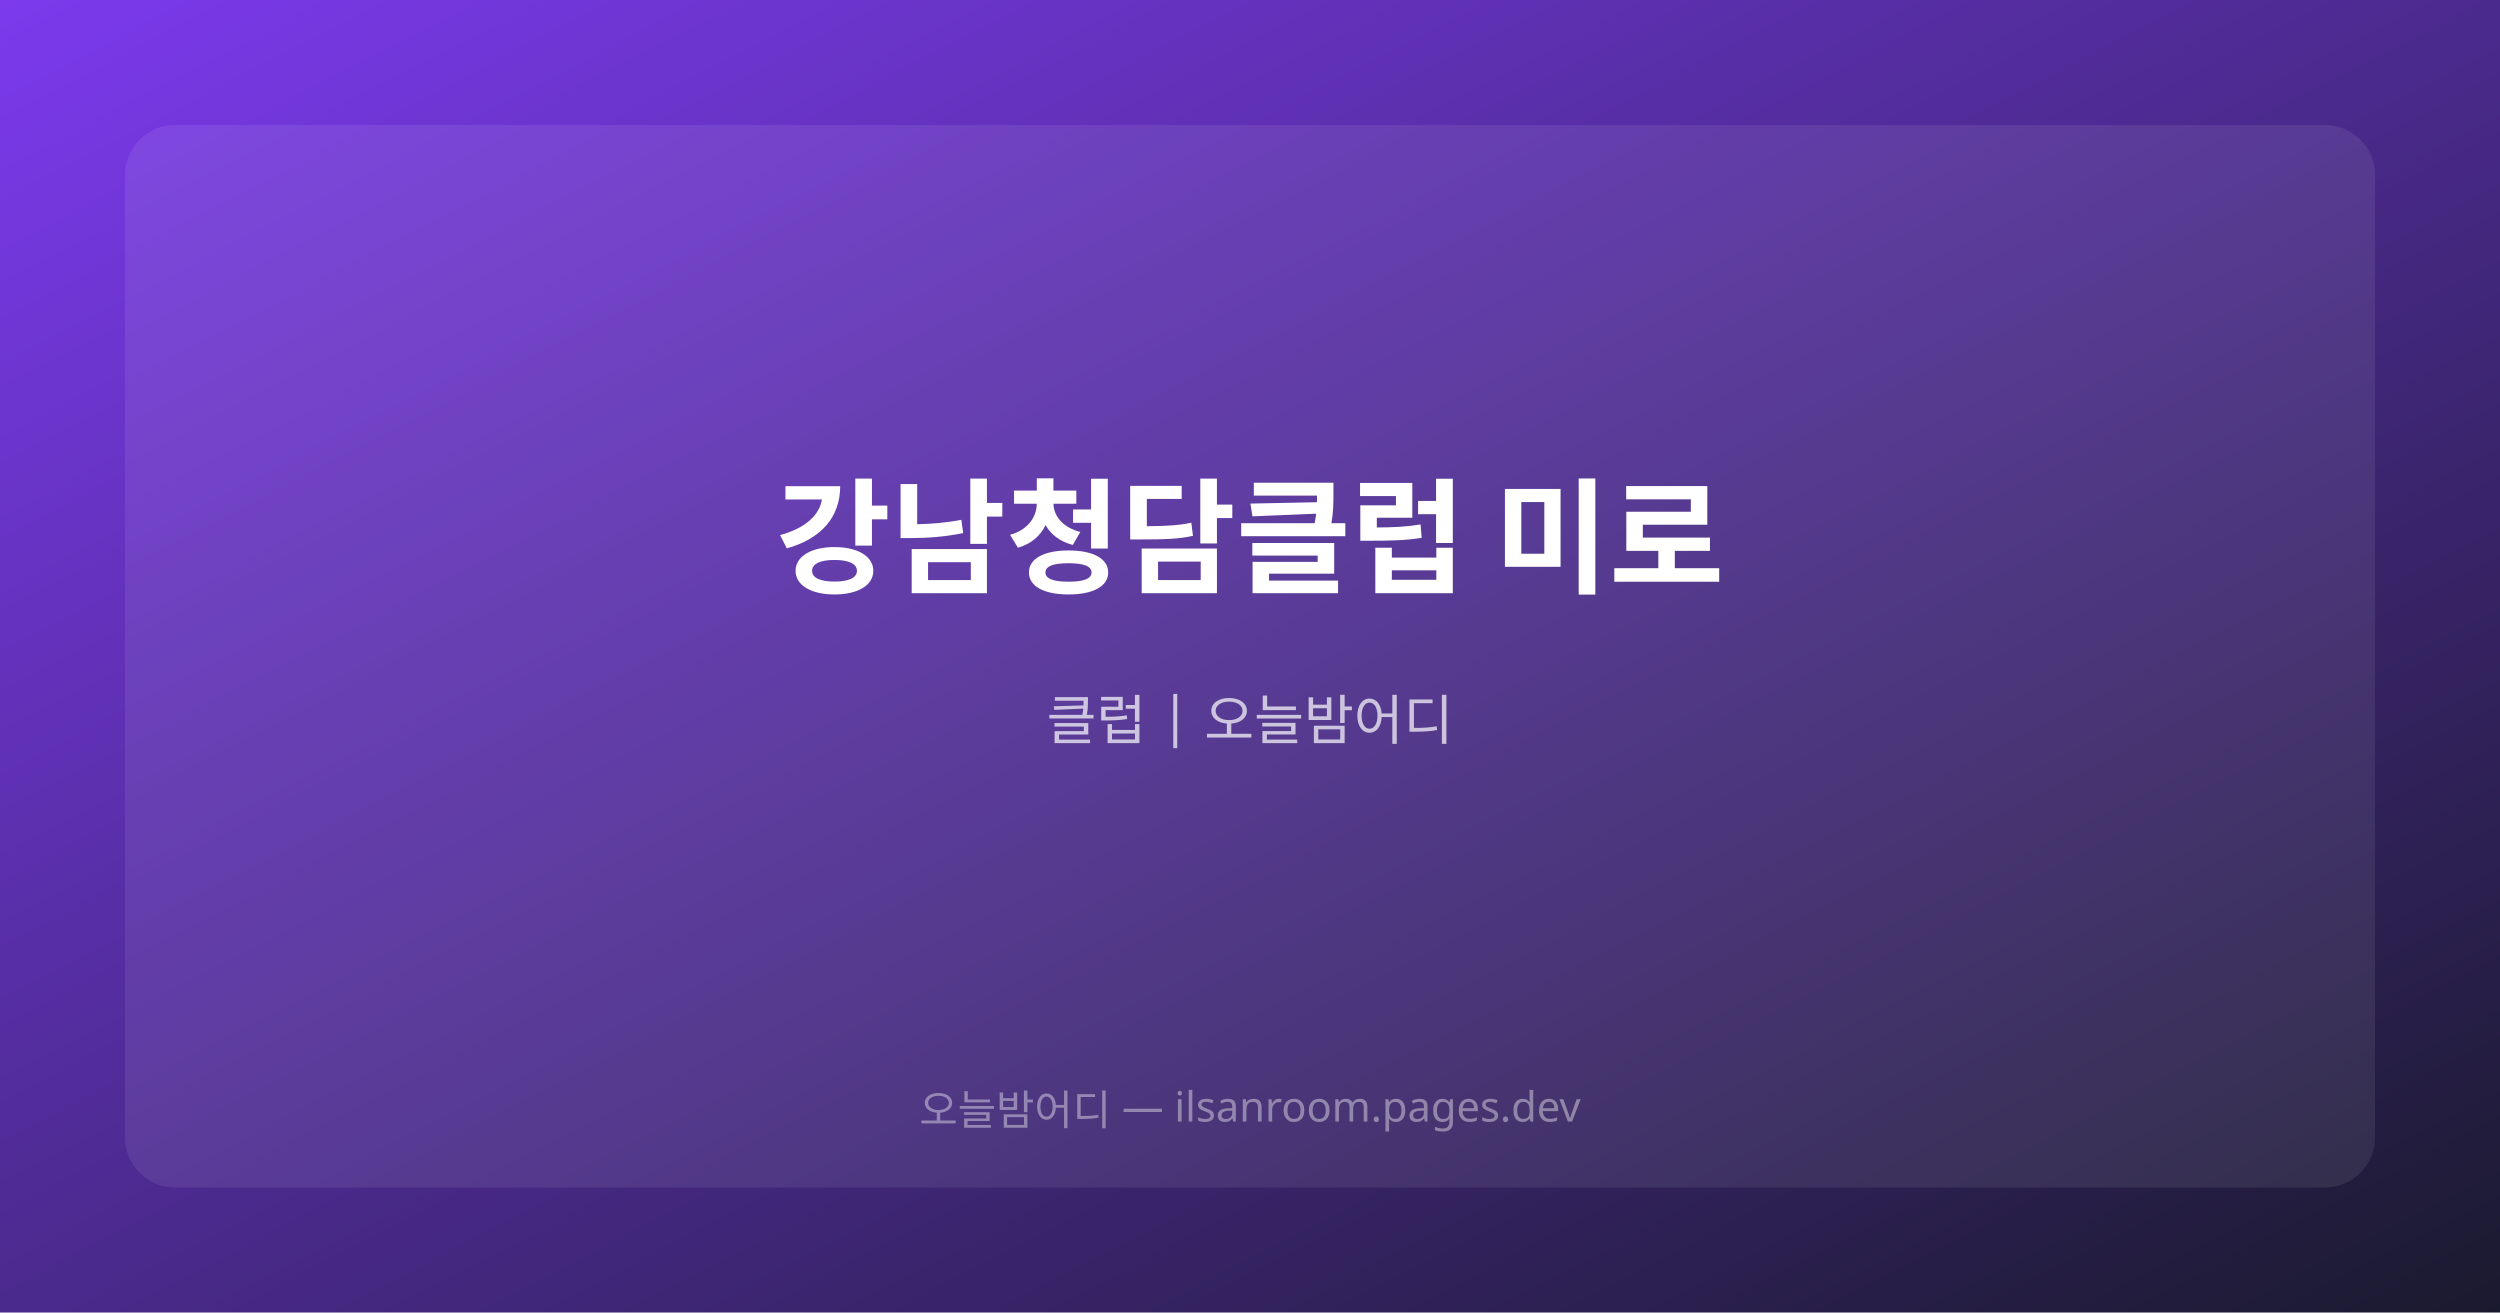
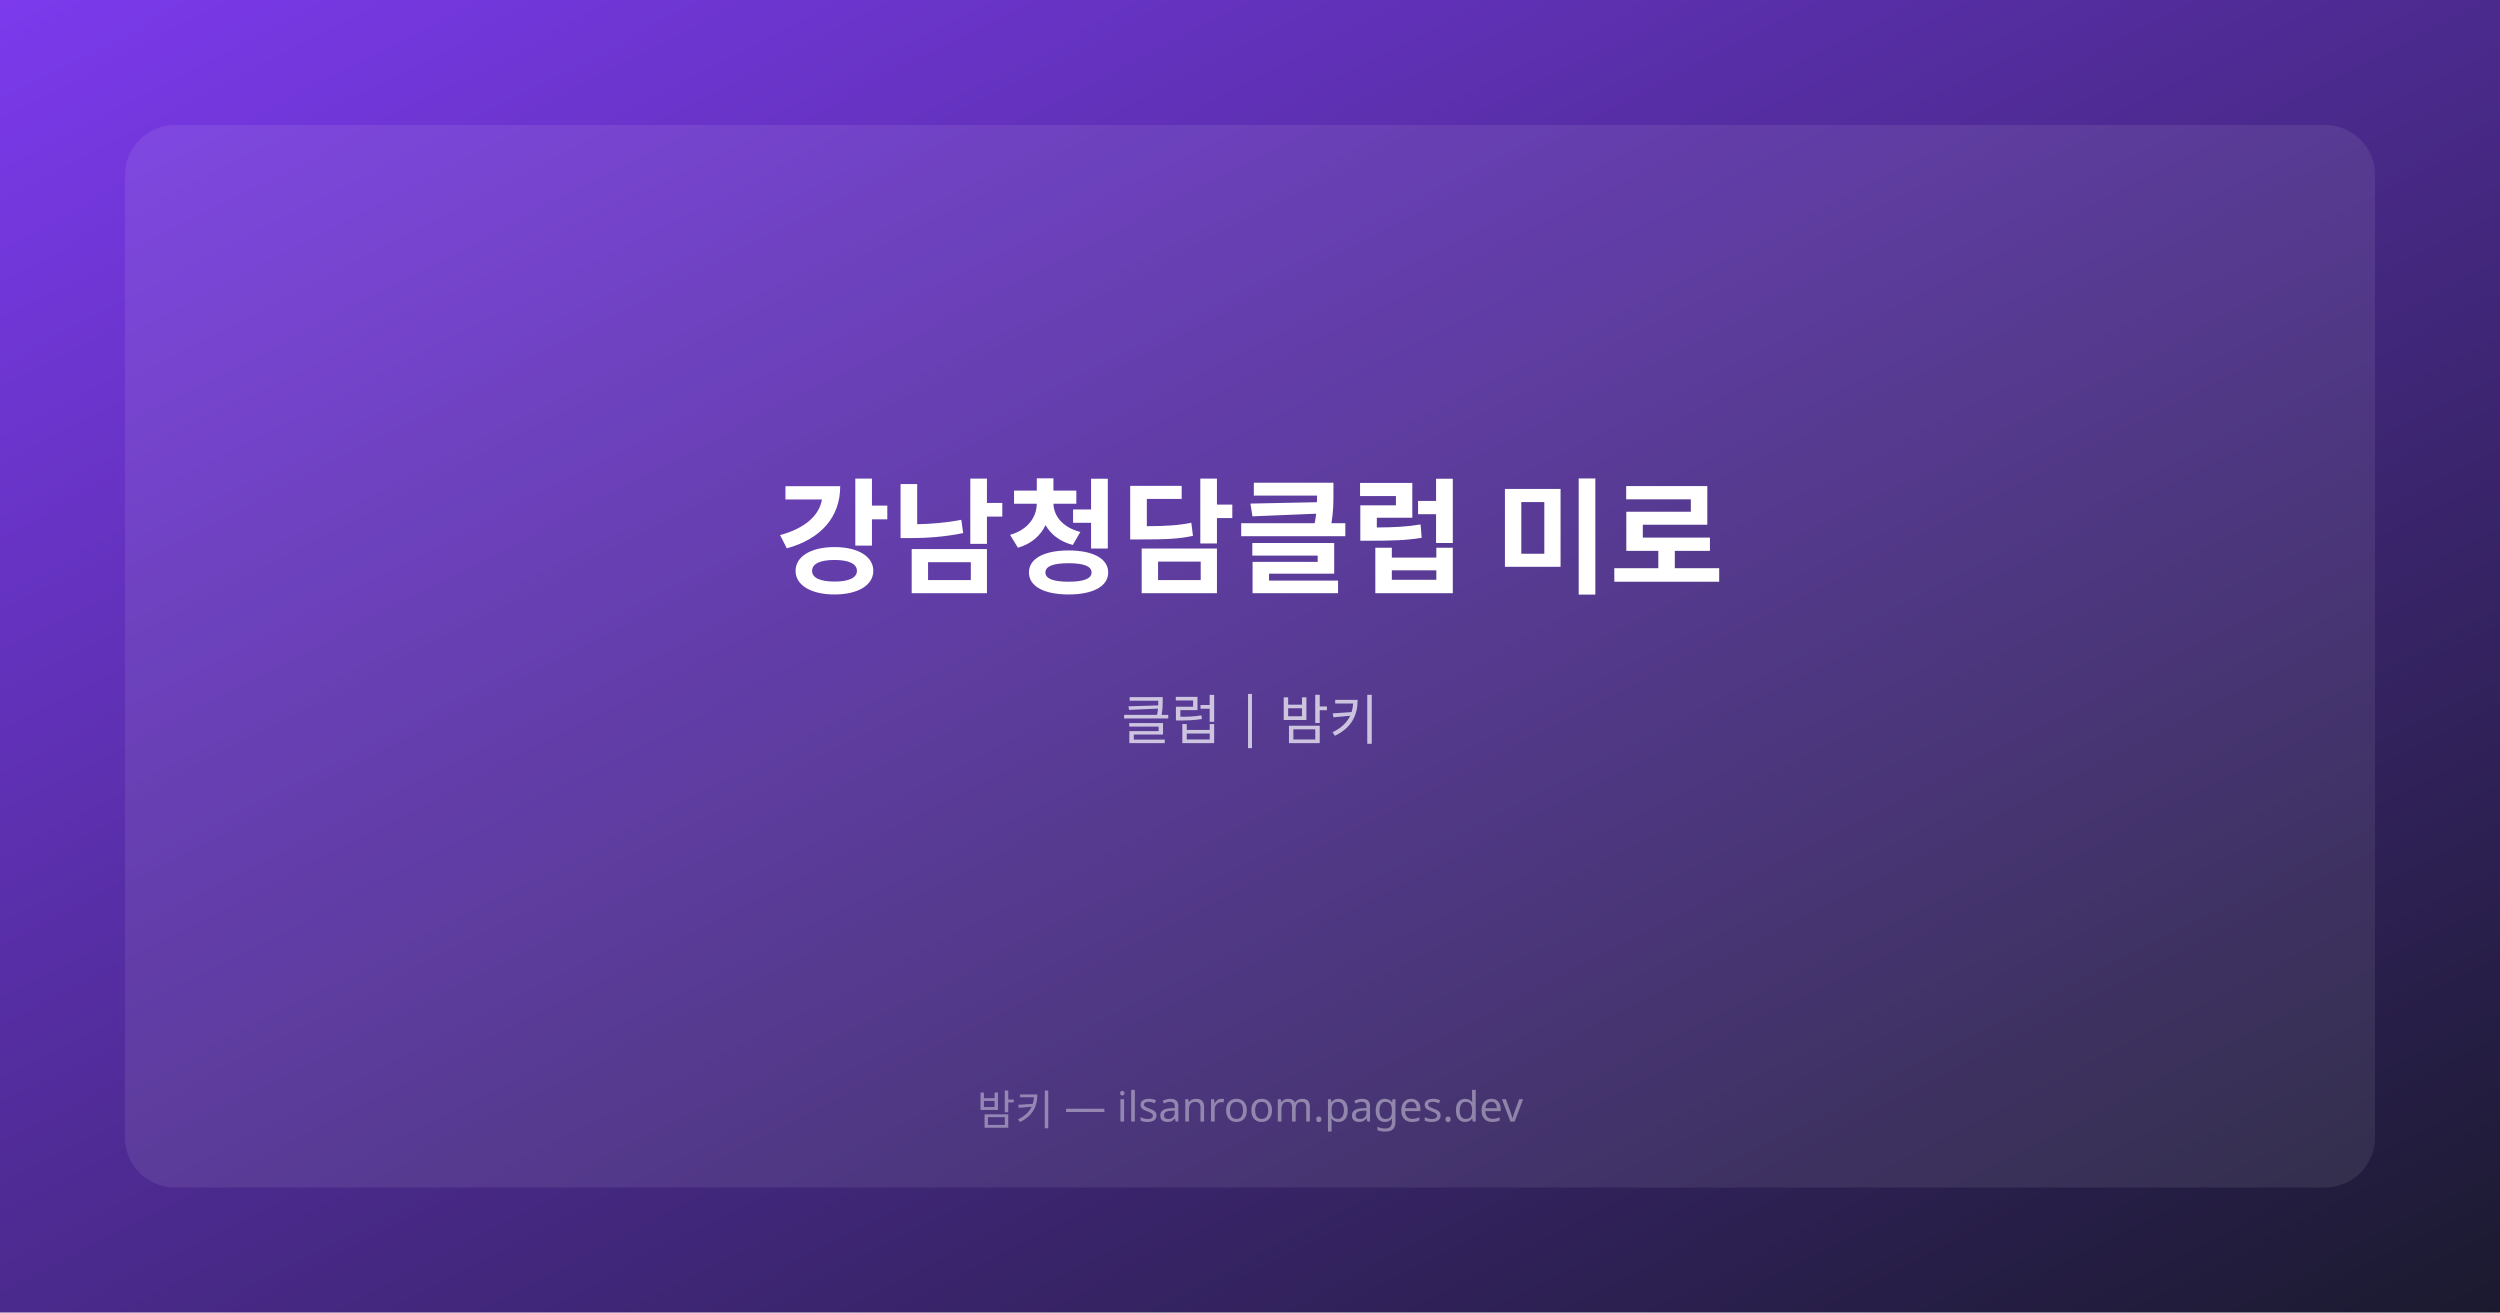
<svg xmlns="http://www.w3.org/2000/svg" width="1200" height="630" viewBox="0 0 1200 630">
  <defs>
    <linearGradient id="bg" x1="0%" y1="0%" x2="100%" y2="100%">
      <stop offset="0%" style="stop-color:#7C3AED;stop-opacity:1" />
      <stop offset="100%" style="stop-color:#1a1a2e;stop-opacity:1" />
    </linearGradient>
  </defs>
  <rect width="1200" height="630" fill="url(#bg)" />
  <rect x="60" y="60" width="1080" height="510" rx="24" fill="rgba(255,255,255,0.08)" />
  <text x="600" y="280" text-anchor="middle" font-family="sans-serif" font-size="60" font-weight="bold" fill="white">강남청담클럽 미로</text>
-   <text x="600" y="355" text-anchor="middle" font-family="sans-serif" font-size="26" fill="rgba(255,255,255,0.7)">클럽 | 오늘밤어디</text>
-   <text x="600" y="540" text-anchor="middle" font-family="sans-serif" font-size="20" fill="rgba(255,255,255,0.4)">오늘밤어디 — ilsanroom.pages.dev</text>
+   <text x="600" y="355" text-anchor="middle" font-family="sans-serif" font-size="26" fill="rgba(255,255,255,0.7)">클럽 | 밤키</text>
+   <text x="600" y="540" text-anchor="middle" font-family="sans-serif" font-size="20" fill="rgba(255,255,255,0.4)">밤키 — ilsanroom.pages.dev</text>
</svg>
